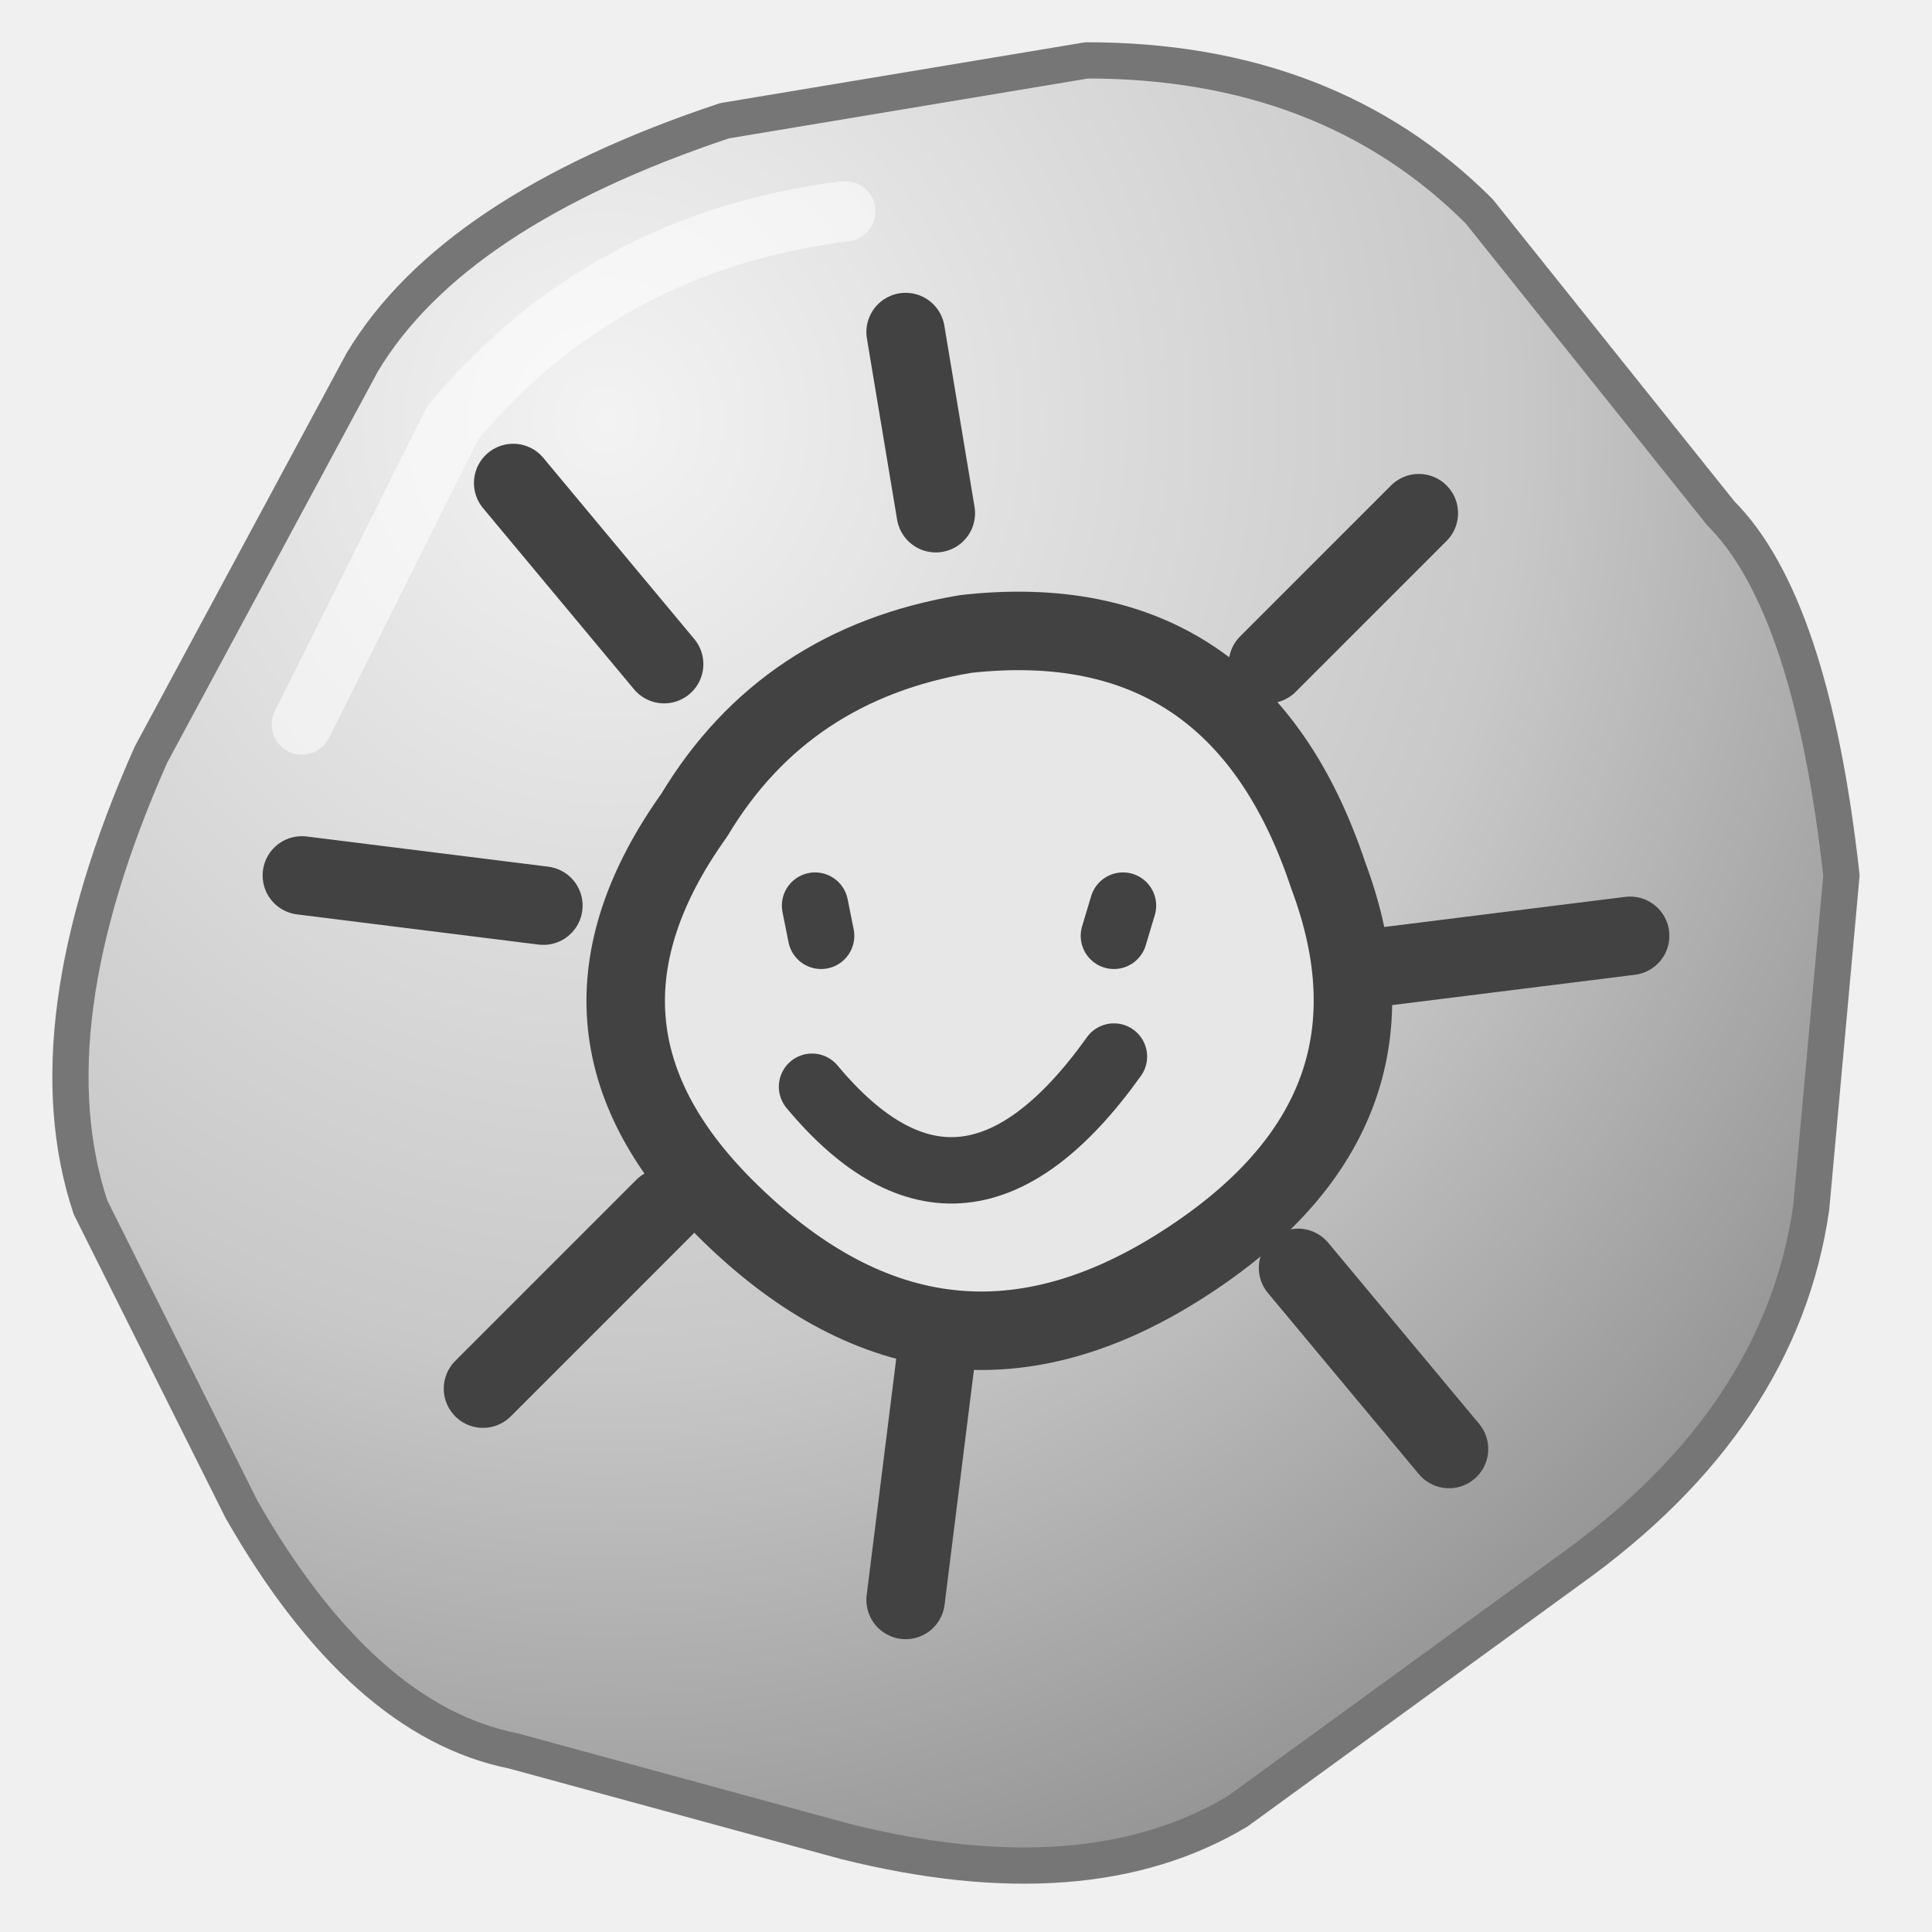
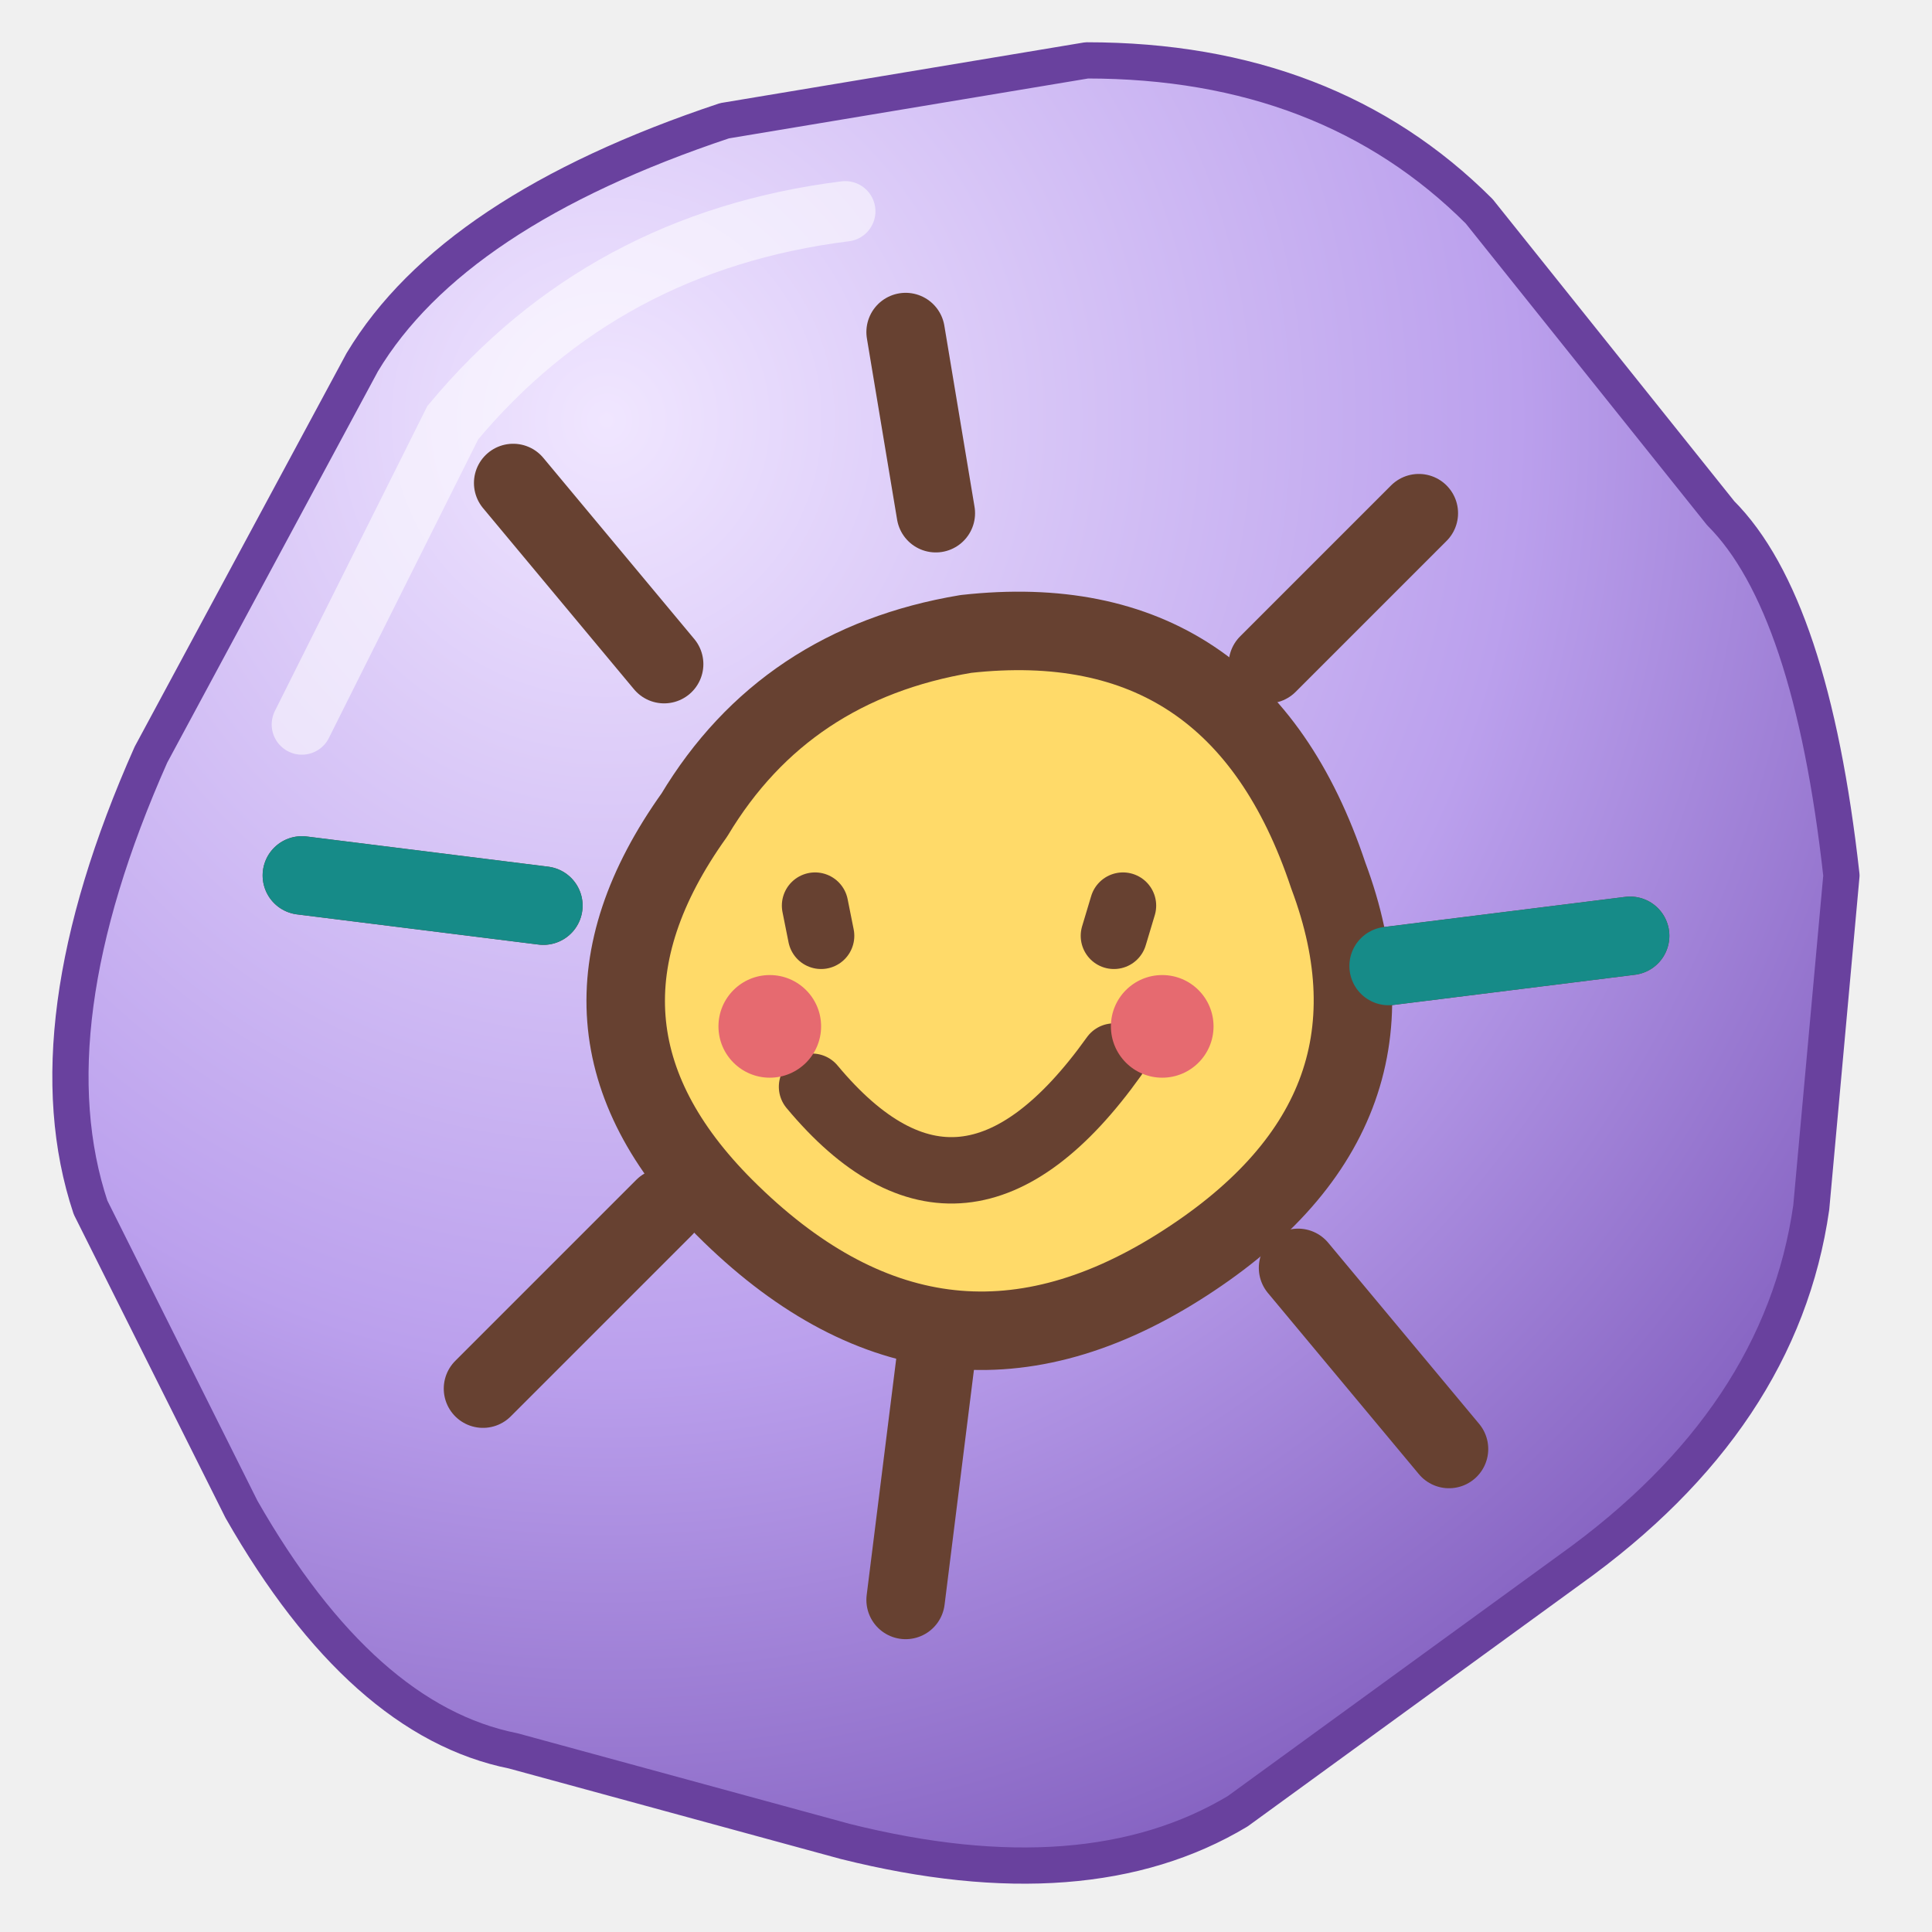
<svg xmlns="http://www.w3.org/2000/svg" viewBox="0 0 64 64" fill="none">
  <defs>
    <radialGradient id="pebble" cx=".3" cy=".2" r=".95">
-       <stop stop-color="#f3f3f3" />
-       <stop offset=".55" stop-color="#c8c8c8" />
-       <stop offset="1" stop-color="#858585" />
+       <stop stop-color="#f0e6ff" />
+       <stop offset=".55" stop-color="#bba0ed" />
+       <stop offset="1" stop-color="#7550b4" />
    </radialGradient>
  </defs>
-   <path d="M5 25 12 12Q15 7 24 4L36 2Q44 2 49 7L57 17Q60 20 61 29L60 40Q59 47 52 52L41 60Q36 63 28 61L17 58Q12 57 8 50L3 40Q1 34 5 25Z" fill="url(#pebble)" stroke="#767676" stroke-width="1.2" stroke-linejoin="round" />
+   <path d="M5 25 12 12Q15 7 24 4L36 2Q44 2 49 7L57 17Q60 20 61 29L60 40Q59 47 52 52L41 60Q36 63 28 61L17 58Q12 57 8 50L3 40Q1 34 5 25Z" fill="url(#pebble)" stroke="#69419e" stroke-width="1.2" stroke-linejoin="round" />
  <path d="m10 24 5-10q5-6 13-7" stroke="#fff" stroke-width="2" stroke-linecap="round" opacity=".55" />
-   <g stroke="#424242" stroke-width="2.6" stroke-linecap="round" stroke-linejoin="round">
+   <g stroke="#674131" stroke-width="2.6" stroke-linecap="round" stroke-linejoin="round">
    <path d="M31 17 30 11m12 11 5-5m-1 15 8-1m-11 11 5 6m-17-3-1 8m-8-13-6 6m2-16-8-1m12-7-5-6" />
-     <path d="M32 21q9-1 12 8 3 8-5 13-8 5-15-2-6-6-1-13 3-5 9-6Z" fill="#e7e7e7" />
+     <path d="M32 21q9-1 12 8 3 8-5 13-8 5-15-2-6-6-1-13 3-5 9-6Z" fill="#ffda69" />
    <path d="m27 30 .2 1m10-1-.3 1m-10 5q5 6 10-1" stroke-width="2.2" />
  </g>
+   <path d="m46 32 8-1m-36-1-8-1" stroke="#168b88" stroke-width="2.6" stroke-linecap="round" />
+   <circle cx="25.5" cy="34" r="1.7" fill="#e66a70" />
+   <circle cx="38.5" cy="34" r="1.7" fill="#e66a70" />
</svg>
